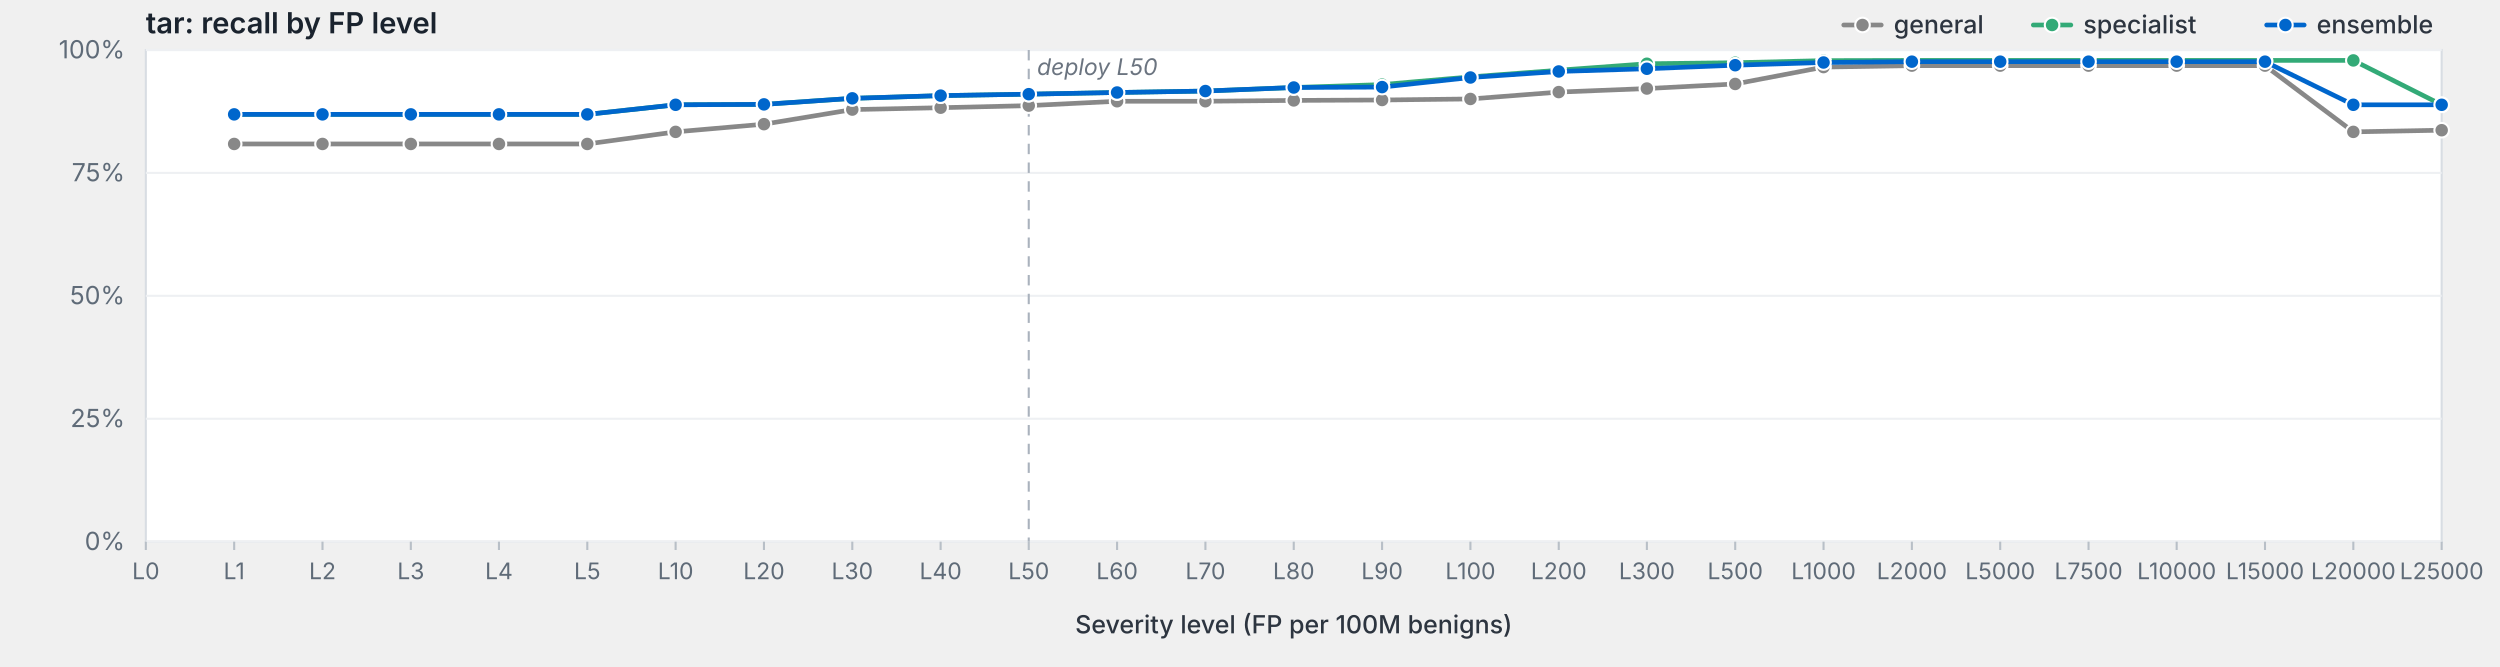
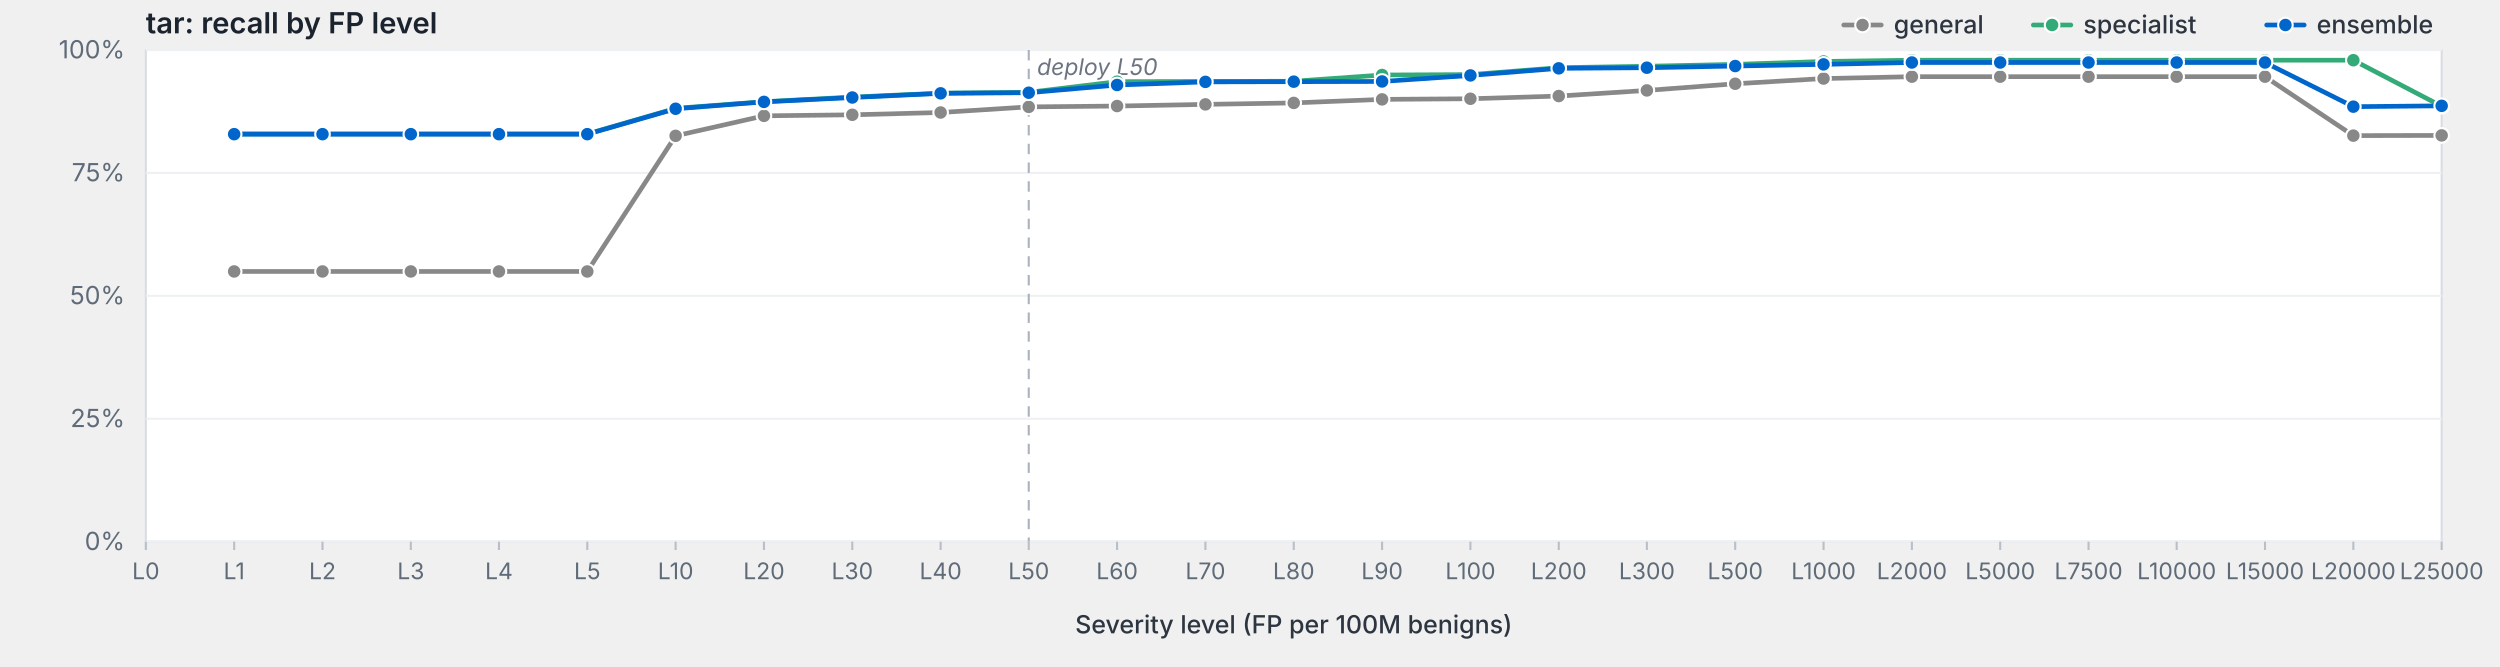
<svg xmlns="http://www.w3.org/2000/svg" viewBox="0 0 1200 320" width="1200" height="320" preserveAspectRatio="xMidYMid meet" role="img" aria-label="tar: recall by FP level">
  <style>svg { background: #fdfdfd; }.frame { fill: #fff; stroke: #d8dde3; stroke-width: 1; }.grid { stroke: #eef0f3; stroke-width: 1; }.tick { stroke: #b8bfc7; stroke-width: 1; }.axis-label { fill: #5f6b78; font-family: -apple-system, BlinkMacSystemFont, "Segoe UI", system-ui, sans-serif; font-size: 12px; }.x-label { fill: #5f6b78; font-family: -apple-system, BlinkMacSystemFont, "Segoe UI", system-ui, sans-serif; font-size: 11px; }.axis-title { fill: #2d3540; font-family: -apple-system, BlinkMacSystemFont, "Segoe UI", system-ui, sans-serif; font-size: 12px; font-weight: 500; }.title { fill: #1a232e; font-family: -apple-system, BlinkMacSystemFont, "Segoe UI", system-ui, sans-serif; font-size: 14px; font-weight: 600; }.deploy-marker { stroke: #aab2bd; stroke-width: 1; stroke-dasharray: 5,4; }.deploy-label { fill: #6b7480; font-family: -apple-system, BlinkMacSystemFont, "Segoe UI", system-ui, sans-serif; font-size: 11px; font-style: italic; }.curve { fill: none; stroke-width: 2.25; stroke-linejoin: round; stroke-linecap: round; }.marker { stroke: #fff; stroke-width: 1; }.legend-text { fill: #2d3540; font-family: -apple-system, BlinkMacSystemFont, "Segoe UI", system-ui, sans-serif; font-size: 12px; font-weight: 500; }</style>
  <text class="title" x="70" y="16">tar: recall by FP level</text>
  <rect class="frame" x="70" y="24" width="1102" height="236" />
  <line class="grid" x1="70" y1="260.0" x2="1172" y2="260.0" />
  <text class="axis-label" x="60" y="264.0" text-anchor="end">0%</text>
  <line class="grid" x1="70" y1="201.0" x2="1172" y2="201.0" />
  <text class="axis-label" x="60" y="205.0" text-anchor="end">25%</text>
  <line class="grid" x1="70" y1="142.0" x2="1172" y2="142.0" />
  <text class="axis-label" x="60" y="146.0" text-anchor="end">50%</text>
  <line class="grid" x1="70" y1="83.0" x2="1172" y2="83.0" />
  <text class="axis-label" x="60" y="87.0" text-anchor="end">75%</text>
  <line class="grid" x1="70" y1="24.0" x2="1172" y2="24.0" />
  <text class="axis-label" x="60" y="28.0" text-anchor="end">100%</text>
  <line class="deploy-marker" x1="493.8" y1="24" x2="493.8" y2="260" />
  <text class="deploy-label" x="497.8" y="36" text-anchor="start">deploy L50</text>
  <line class="tick" x1="70.0" y1="260" x2="70.0" y2="264" />
  <text class="x-label" x="70.0" y="278" text-anchor="middle">L0</text>
  <line class="tick" x1="112.4" y1="260" x2="112.4" y2="264" />
  <text class="x-label" x="112.4" y="278" text-anchor="middle">L1</text>
  <line class="tick" x1="154.8" y1="260" x2="154.8" y2="264" />
  <text class="x-label" x="154.8" y="278" text-anchor="middle">L2</text>
  <line class="tick" x1="197.2" y1="260" x2="197.2" y2="264" />
  <text class="x-label" x="197.2" y="278" text-anchor="middle">L3</text>
  <line class="tick" x1="239.5" y1="260" x2="239.5" y2="264" />
  <text class="x-label" x="239.5" y="278" text-anchor="middle">L4</text>
  <line class="tick" x1="281.9" y1="260" x2="281.9" y2="264" />
  <text class="x-label" x="281.9" y="278" text-anchor="middle">L5</text>
  <line class="tick" x1="324.3" y1="260" x2="324.3" y2="264" />
  <text class="x-label" x="324.3" y="278" text-anchor="middle">L10</text>
  <line class="tick" x1="366.7" y1="260" x2="366.7" y2="264" />
  <text class="x-label" x="366.7" y="278" text-anchor="middle">L20</text>
  <line class="tick" x1="409.1" y1="260" x2="409.1" y2="264" />
  <text class="x-label" x="409.1" y="278" text-anchor="middle">L30</text>
  <line class="tick" x1="451.5" y1="260" x2="451.5" y2="264" />
  <text class="x-label" x="451.5" y="278" text-anchor="middle">L40</text>
  <line class="tick" x1="493.8" y1="260" x2="493.8" y2="264" />
  <text class="x-label" x="493.8" y="278" text-anchor="middle">L50</text>
  <line class="tick" x1="536.2" y1="260" x2="536.2" y2="264" />
  <text class="x-label" x="536.2" y="278" text-anchor="middle">L60</text>
  <line class="tick" x1="578.6" y1="260" x2="578.6" y2="264" />
  <text class="x-label" x="578.6" y="278" text-anchor="middle">L70</text>
  <line class="tick" x1="621.0" y1="260" x2="621.0" y2="264" />
  <text class="x-label" x="621.0" y="278" text-anchor="middle">L80</text>
  <line class="tick" x1="663.4" y1="260" x2="663.4" y2="264" />
  <text class="x-label" x="663.4" y="278" text-anchor="middle">L90</text>
  <line class="tick" x1="705.8" y1="260" x2="705.8" y2="264" />
  <text class="x-label" x="705.8" y="278" text-anchor="middle">L100</text>
  <line class="tick" x1="748.2" y1="260" x2="748.2" y2="264" />
  <text class="x-label" x="748.2" y="278" text-anchor="middle">L200</text>
  <line class="tick" x1="790.5" y1="260" x2="790.5" y2="264" />
  <text class="x-label" x="790.5" y="278" text-anchor="middle">L300</text>
  <line class="tick" x1="832.9" y1="260" x2="832.9" y2="264" />
  <text class="x-label" x="832.9" y="278" text-anchor="middle">L500</text>
  <line class="tick" x1="875.3" y1="260" x2="875.3" y2="264" />
  <text class="x-label" x="875.3" y="278" text-anchor="middle">L1000</text>
  <line class="tick" x1="917.7" y1="260" x2="917.7" y2="264" />
  <text class="x-label" x="917.7" y="278" text-anchor="middle">L2000</text>
  <line class="tick" x1="960.1" y1="260" x2="960.1" y2="264" />
  <text class="x-label" x="960.1" y="278" text-anchor="middle">L5000</text>
  <line class="tick" x1="1002.5" y1="260" x2="1002.5" y2="264" />
  <text class="x-label" x="1002.5" y="278" text-anchor="middle">L7500</text>
  <line class="tick" x1="1044.8" y1="260" x2="1044.8" y2="264" />
  <text class="x-label" x="1044.8" y="278" text-anchor="middle">L10000</text>
  <line class="tick" x1="1087.2" y1="260" x2="1087.2" y2="264" />
  <text class="x-label" x="1087.2" y="278" text-anchor="middle">L15000</text>
  <line class="tick" x1="1129.6" y1="260" x2="1129.6" y2="264" />
  <text class="x-label" x="1129.6" y="278" text-anchor="middle">L20000</text>
  <line class="tick" x1="1172.0" y1="260" x2="1172.0" y2="264" />
  <text class="x-label" x="1172.0" y="278" text-anchor="middle">L25000</text>
  <text class="axis-title" x="621.0" y="304" text-anchor="middle">Severity level (FP per 100M benigns)</text>
-   <path class="curve" d="M112.4,69.1 L154.8,69.1 L197.2,69.1 L239.5,69.1 L281.9,69.1 L324.3,63.3 L366.7,59.6 L409.1,52.6 L451.5,51.7 L493.8,50.7 L536.2,48.6 L578.6,48.6 L621.0,48.2 L663.4,48.0 L705.8,47.5 L748.2,44.2 L790.5,42.5 L832.9,40.3 L875.3,32.2 L917.7,31.5 L960.1,31.5 L1002.5,31.5 L1044.8,31.5 L1087.2,31.5 L1129.6,63.3 L1172.0,62.5" stroke="#888" />
-   <circle class="marker" cx="112.4" cy="69.1" r="3.5" fill="#888" />
-   <circle class="marker" cx="154.8" cy="69.1" r="3.5" fill="#888" />
-   <circle class="marker" cx="197.2" cy="69.1" r="3.5" fill="#888" />
-   <circle class="marker" cx="239.5" cy="69.1" r="3.5" fill="#888" />
-   <circle class="marker" cx="281.9" cy="69.1" r="3.5" fill="#888" />
-   <circle class="marker" cx="324.3" cy="63.3" r="3.5" fill="#888" />
-   <circle class="marker" cx="366.7" cy="59.6" r="3.5" fill="#888" />
-   <circle class="marker" cx="409.1" cy="52.6" r="3.5" fill="#888" />
-   <circle class="marker" cx="451.5" cy="51.7" r="3.5" fill="#888" />
-   <circle class="marker" cx="493.8" cy="50.7" r="3.5" fill="#888" />
-   <circle class="marker" cx="536.2" cy="48.6" r="3.5" fill="#888" />
-   <circle class="marker" cx="578.6" cy="48.6" r="3.5" fill="#888" />
-   <circle class="marker" cx="621.0" cy="48.2" r="3.5" fill="#888" />
-   <circle class="marker" cx="663.4" cy="48.0" r="3.5" fill="#888" />
-   <circle class="marker" cx="705.8" cy="47.5" r="3.5" fill="#888" />
-   <circle class="marker" cx="748.2" cy="44.2" r="3.5" fill="#888" />
-   <circle class="marker" cx="790.5" cy="42.5" r="3.5" fill="#888" />
-   <circle class="marker" cx="832.9" cy="40.3" r="3.5" fill="#888" />
-   <circle class="marker" cx="875.3" cy="32.2" r="3.5" fill="#888" />
-   <circle class="marker" cx="917.7" cy="31.5" r="3.5" fill="#888" />
-   <circle class="marker" cx="960.1" cy="31.5" r="3.5" fill="#888" />
-   <circle class="marker" cx="1002.5" cy="31.5" r="3.5" fill="#888" />
-   <circle class="marker" cx="1044.8" cy="31.5" r="3.5" fill="#888" />
-   <circle class="marker" cx="1087.2" cy="31.5" r="3.5" fill="#888" />
-   <circle class="marker" cx="1129.6" cy="63.3" r="3.5" fill="#888" />
-   <circle class="marker" cx="1172.0" cy="62.5" r="3.5" fill="#888" />
-   <path class="curve" d="M112.4,54.9 L154.8,54.9 L197.2,54.9 L239.5,54.9 L281.9,54.9 L324.3,50.3 L366.7,50.1 L409.1,47.2 L451.5,45.9 L493.8,45.2 L536.2,44.4 L578.6,43.7 L621.0,42.0 L663.4,40.6 L705.8,36.9 L748.2,33.7 L790.5,30.6 L832.9,30.1 L875.3,29.1 L917.7,29.0 L960.1,29.0 L1002.5,29.0 L1044.8,29.0 L1087.2,29.0 L1129.6,29.0 L1172.0,50.3" stroke="#3a7" />
-   <circle class="marker" cx="112.4" cy="54.9" r="3.5" fill="#3a7" />
-   <circle class="marker" cx="154.8" cy="54.9" r="3.5" fill="#3a7" />
-   <circle class="marker" cx="197.2" cy="54.9" r="3.5" fill="#3a7" />
-   <circle class="marker" cx="239.5" cy="54.9" r="3.5" fill="#3a7" />
-   <circle class="marker" cx="281.9" cy="54.9" r="3.5" fill="#3a7" />
-   <circle class="marker" cx="324.3" cy="50.3" r="3.5" fill="#3a7" />
-   <circle class="marker" cx="366.7" cy="50.1" r="3.5" fill="#3a7" />
-   <circle class="marker" cx="409.1" cy="47.2" r="3.5" fill="#3a7" />
-   <circle class="marker" cx="451.5" cy="45.9" r="3.5" fill="#3a7" />
-   <circle class="marker" cx="493.8" cy="45.2" r="3.5" fill="#3a7" />
-   <circle class="marker" cx="536.2" cy="44.4" r="3.5" fill="#3a7" />
-   <circle class="marker" cx="578.6" cy="43.7" r="3.5" fill="#3a7" />
-   <circle class="marker" cx="621.0" cy="42.0" r="3.5" fill="#3a7" />
-   <circle class="marker" cx="663.4" cy="40.6" r="3.5" fill="#3a7" />
-   <circle class="marker" cx="705.8" cy="36.9" r="3.5" fill="#3a7" />
-   <circle class="marker" cx="748.2" cy="33.7" r="3.5" fill="#3a7" />
-   <circle class="marker" cx="790.5" cy="30.6" r="3.5" fill="#3a7" />
-   <circle class="marker" cx="832.9" cy="30.1" r="3.5" fill="#3a7" />
-   <circle class="marker" cx="875.3" cy="29.1" r="3.5" fill="#3a7" />
-   <circle class="marker" cx="917.7" cy="29.0" r="3.5" fill="#3a7" />
-   <circle class="marker" cx="960.1" cy="29.0" r="3.5" fill="#3a7" />
-   <circle class="marker" cx="1002.5" cy="29.0" r="3.5" fill="#3a7" />
-   <circle class="marker" cx="1044.8" cy="29.0" r="3.5" fill="#3a7" />
-   <circle class="marker" cx="1087.2" cy="29.0" r="3.5" fill="#3a7" />
-   <circle class="marker" cx="1129.6" cy="29.0" r="3.5" fill="#3a7" />
-   <circle class="marker" cx="1172.0" cy="50.3" r="3.5" fill="#3a7" />
-   <path class="curve" d="M112.4,54.9 L154.8,54.9 L197.2,54.9 L239.5,54.9 L281.9,54.9 L324.3,50.3 L366.7,50.1 L409.1,47.2 L451.5,45.9 L493.8,45.2 L536.2,44.4 L578.6,43.7 L621.0,42.0 L663.4,41.8 L705.8,37.2 L748.2,34.3 L790.5,33.0 L832.9,31.3 L875.3,30.0 L917.7,29.6 L960.1,29.6 L1002.5,29.6 L1044.8,29.6 L1087.2,29.6 L1129.6,50.3 L1172.0,50.3" stroke="#06c" />
-   <circle class="marker" cx="112.4" cy="54.9" r="3.5" fill="#06c" />
-   <circle class="marker" cx="154.8" cy="54.9" r="3.5" fill="#06c" />
-   <circle class="marker" cx="197.2" cy="54.9" r="3.5" fill="#06c" />
-   <circle class="marker" cx="239.5" cy="54.9" r="3.5" fill="#06c" />
-   <circle class="marker" cx="281.9" cy="54.9" r="3.5" fill="#06c" />
-   <circle class="marker" cx="324.3" cy="50.3" r="3.5" fill="#06c" />
-   <circle class="marker" cx="366.7" cy="50.1" r="3.5" fill="#06c" />
-   <circle class="marker" cx="409.1" cy="47.2" r="3.5" fill="#06c" />
-   <circle class="marker" cx="451.5" cy="45.9" r="3.5" fill="#06c" />
-   <circle class="marker" cx="493.8" cy="45.2" r="3.5" fill="#06c" />
-   <circle class="marker" cx="536.2" cy="44.4" r="3.5" fill="#06c" />
-   <circle class="marker" cx="578.6" cy="43.7" r="3.5" fill="#06c" />
-   <circle class="marker" cx="621.0" cy="42.0" r="3.5" fill="#06c" />
-   <circle class="marker" cx="663.4" cy="41.8" r="3.5" fill="#06c" />
-   <circle class="marker" cx="705.8" cy="37.2" r="3.5" fill="#06c" />
-   <circle class="marker" cx="748.2" cy="34.3" r="3.5" fill="#06c" />
-   <circle class="marker" cx="790.5" cy="33.0" r="3.5" fill="#06c" />
-   <circle class="marker" cx="832.9" cy="31.3" r="3.5" fill="#06c" />
-   <circle class="marker" cx="875.3" cy="30.0" r="3.5" fill="#06c" />
-   <circle class="marker" cx="917.7" cy="29.6" r="3.5" fill="#06c" />
-   <circle class="marker" cx="960.1" cy="29.6" r="3.5" fill="#06c" />
-   <circle class="marker" cx="1002.5" cy="29.6" r="3.5" fill="#06c" />
-   <circle class="marker" cx="1044.8" cy="29.6" r="3.5" fill="#06c" />
-   <circle class="marker" cx="1087.2" cy="29.6" r="3.5" fill="#06c" />
-   <circle class="marker" cx="1129.6" cy="50.3" r="3.5" fill="#06c" />
-   <circle class="marker" cx="1172.0" cy="50.3" r="3.5" fill="#06c" />
+   <path class="curve" d="M112.4,130.3 L154.8,130.3 L197.2,130.3 L239.5,130.3 L281.9,130.3 L324.3,65.2 L366.7,55.6 L409.1,55.1 L451.5,54.0 L493.8,51.3 L536.2,50.9 L578.6,50.1 L621.0,49.4 L663.4,47.7 L705.8,47.4 L748.2,46.1 L790.5,43.4 L832.9,40.2 L875.3,37.7 L917.7,36.8 L960.1,36.8 L1002.5,36.8 L1044.8,36.8 L1087.2,36.8 L1129.6,65.1 L1172.0,65.0" stroke="#888" />
+   <circle class="marker" cx="112.4" cy="130.3" r="3.5" fill="#888" />
+   <circle class="marker" cx="154.8" cy="130.3" r="3.5" fill="#888" />
+   <circle class="marker" cx="197.2" cy="130.3" r="3.5" fill="#888" />
+   <circle class="marker" cx="239.5" cy="130.3" r="3.5" fill="#888" />
+   <circle class="marker" cx="281.9" cy="130.3" r="3.5" fill="#888" />
+   <circle class="marker" cx="324.3" cy="65.2" r="3.5" fill="#888" />
+   <circle class="marker" cx="366.7" cy="55.6" r="3.5" fill="#888" />
+   <circle class="marker" cx="409.1" cy="55.1" r="3.5" fill="#888" />
+   <circle class="marker" cx="451.5" cy="54.0" r="3.5" fill="#888" />
+   <circle class="marker" cx="493.8" cy="51.3" r="3.5" fill="#888" />
+   <circle class="marker" cx="536.2" cy="50.9" r="3.5" fill="#888" />
+   <circle class="marker" cx="578.6" cy="50.1" r="3.5" fill="#888" />
+   <circle class="marker" cx="621.0" cy="49.4" r="3.5" fill="#888" />
+   <circle class="marker" cx="663.4" cy="47.7" r="3.5" fill="#888" />
+   <circle class="marker" cx="705.8" cy="47.4" r="3.5" fill="#888" />
+   <circle class="marker" cx="748.2" cy="46.1" r="3.5" fill="#888" />
+   <circle class="marker" cx="790.5" cy="43.4" r="3.5" fill="#888" />
+   <circle class="marker" cx="832.9" cy="40.2" r="3.5" fill="#888" />
+   <circle class="marker" cx="875.3" cy="37.7" r="3.5" fill="#888" />
+   <circle class="marker" cx="917.7" cy="36.8" r="3.5" fill="#888" />
+   <circle class="marker" cx="960.1" cy="36.8" r="3.5" fill="#888" />
+   <circle class="marker" cx="1002.5" cy="36.8" r="3.5" fill="#888" />
+   <circle class="marker" cx="1044.8" cy="36.8" r="3.5" fill="#888" />
+   <circle class="marker" cx="1087.2" cy="36.8" r="3.5" fill="#888" />
+   <circle class="marker" cx="1129.6" cy="65.1" r="3.5" fill="#888" />
+   <circle class="marker" cx="1172.0" cy="65.0" r="3.5" fill="#888" />
+   <path class="curve" d="M112.4,64.3 L154.8,64.3 L197.2,64.3 L239.5,64.3 L281.9,64.3 L324.3,52.0 L366.7,48.8 L409.1,46.6 L451.5,44.7 L493.8,44.3 L536.2,39.2 L578.6,39.1 L621.0,39.0 L663.4,36.0 L705.8,35.8 L748.2,32.5 L790.5,31.8 L832.9,30.9 L875.3,29.5 L917.7,28.9 L960.1,28.9 L1002.5,28.9 L1044.8,28.9 L1087.2,28.9 L1129.6,28.9 L1172.0,51.0" stroke="#3a7" />
+   <circle class="marker" cx="112.4" cy="64.3" r="3.5" fill="#3a7" />
+   <circle class="marker" cx="154.8" cy="64.3" r="3.5" fill="#3a7" />
+   <circle class="marker" cx="197.2" cy="64.3" r="3.5" fill="#3a7" />
+   <circle class="marker" cx="239.5" cy="64.3" r="3.5" fill="#3a7" />
+   <circle class="marker" cx="281.9" cy="64.3" r="3.5" fill="#3a7" />
+   <circle class="marker" cx="324.3" cy="52.0" r="3.5" fill="#3a7" />
+   <circle class="marker" cx="366.7" cy="48.8" r="3.5" fill="#3a7" />
+   <circle class="marker" cx="409.1" cy="46.6" r="3.5" fill="#3a7" />
+   <circle class="marker" cx="451.5" cy="44.7" r="3.5" fill="#3a7" />
+   <circle class="marker" cx="493.8" cy="44.3" r="3.5" fill="#3a7" />
+   <circle class="marker" cx="536.2" cy="39.2" r="3.5" fill="#3a7" />
+   <circle class="marker" cx="578.6" cy="39.1" r="3.5" fill="#3a7" />
+   <circle class="marker" cx="621.0" cy="39.0" r="3.5" fill="#3a7" />
+   <circle class="marker" cx="663.4" cy="36.0" r="3.5" fill="#3a7" />
+   <circle class="marker" cx="705.8" cy="35.8" r="3.5" fill="#3a7" />
+   <circle class="marker" cx="748.2" cy="32.5" r="3.5" fill="#3a7" />
+   <circle class="marker" cx="790.5" cy="31.8" r="3.5" fill="#3a7" />
+   <circle class="marker" cx="832.9" cy="30.9" r="3.5" fill="#3a7" />
+   <circle class="marker" cx="875.3" cy="29.5" r="3.5" fill="#3a7" />
+   <circle class="marker" cx="917.7" cy="28.9" r="3.5" fill="#3a7" />
+   <circle class="marker" cx="960.1" cy="28.9" r="3.5" fill="#3a7" />
+   <circle class="marker" cx="1002.5" cy="28.9" r="3.5" fill="#3a7" />
+   <circle class="marker" cx="1044.8" cy="28.9" r="3.5" fill="#3a7" />
+   <circle class="marker" cx="1087.2" cy="28.9" r="3.5" fill="#3a7" />
+   <circle class="marker" cx="1129.6" cy="28.9" r="3.5" fill="#3a7" />
+   <circle class="marker" cx="1172.0" cy="51.0" r="3.5" fill="#3a7" />
+   <path class="curve" d="M112.4,64.4 L154.8,64.4 L197.2,64.4 L239.5,64.4 L281.9,64.4 L324.3,52.2 L366.7,48.9 L409.1,46.8 L451.5,44.8 L493.8,44.5 L536.2,40.8 L578.6,39.3 L621.0,39.2 L663.4,39.1 L705.8,36.2 L748.2,32.8 L790.5,32.5 L832.9,31.7 L875.3,30.9 L917.7,30.0 L960.1,30.0 L1002.5,30.0 L1044.8,30.0 L1087.2,30.0 L1129.6,51.2 L1172.0,50.8" stroke="#06c" />
+   <circle class="marker" cx="112.4" cy="64.4" r="3.5" fill="#06c" />
+   <circle class="marker" cx="154.8" cy="64.4" r="3.5" fill="#06c" />
+   <circle class="marker" cx="197.2" cy="64.4" r="3.5" fill="#06c" />
+   <circle class="marker" cx="239.5" cy="64.4" r="3.5" fill="#06c" />
+   <circle class="marker" cx="281.9" cy="64.4" r="3.5" fill="#06c" />
+   <circle class="marker" cx="324.3" cy="52.2" r="3.5" fill="#06c" />
+   <circle class="marker" cx="366.7" cy="48.9" r="3.5" fill="#06c" />
+   <circle class="marker" cx="409.1" cy="46.8" r="3.5" fill="#06c" />
+   <circle class="marker" cx="451.5" cy="44.8" r="3.5" fill="#06c" />
+   <circle class="marker" cx="493.8" cy="44.5" r="3.5" fill="#06c" />
+   <circle class="marker" cx="536.2" cy="40.8" r="3.5" fill="#06c" />
+   <circle class="marker" cx="578.6" cy="39.3" r="3.5" fill="#06c" />
+   <circle class="marker" cx="621.0" cy="39.2" r="3.5" fill="#06c" />
+   <circle class="marker" cx="663.4" cy="39.1" r="3.5" fill="#06c" />
+   <circle class="marker" cx="705.8" cy="36.2" r="3.5" fill="#06c" />
+   <circle class="marker" cx="748.2" cy="32.8" r="3.5" fill="#06c" />
+   <circle class="marker" cx="790.5" cy="32.5" r="3.5" fill="#06c" />
+   <circle class="marker" cx="832.9" cy="31.7" r="3.5" fill="#06c" />
+   <circle class="marker" cx="875.3" cy="30.9" r="3.5" fill="#06c" />
+   <circle class="marker" cx="917.7" cy="30.0" r="3.5" fill="#06c" />
+   <circle class="marker" cx="960.1" cy="30.0" r="3.5" fill="#06c" />
+   <circle class="marker" cx="1002.5" cy="30.0" r="3.5" fill="#06c" />
+   <circle class="marker" cx="1044.8" cy="30.0" r="3.5" fill="#06c" />
+   <circle class="marker" cx="1087.2" cy="30.0" r="3.5" fill="#06c" />
+   <circle class="marker" cx="1129.6" cy="51.2" r="3.5" fill="#06c" />
+   <circle class="marker" cx="1172.0" cy="50.8" r="3.5" fill="#06c" />
  <line x1="1088.0" y1="12.0" x2="1106.0" y2="12.0" stroke="#06c" stroke-width="2.25" stroke-linecap="round" />
  <circle cx="1097.0" cy="12.0" r="3.5" fill="#06c" stroke="#fff" stroke-width="1" />
  <text class="legend-text" x="1112.0" y="16.0">ensemble</text>
  <line x1="976.0" y1="12.0" x2="994.0" y2="12.0" stroke="#3a7" stroke-width="2.25" stroke-linecap="round" />
  <circle cx="985.0" cy="12.0" r="3.5" fill="#3a7" stroke="#fff" stroke-width="1" />
  <text class="legend-text" x="1000.0" y="16.0">specialist</text>
  <line x1="885.0" y1="12.0" x2="903.0" y2="12.0" stroke="#888" stroke-width="2.25" stroke-linecap="round" />
  <circle cx="894.0" cy="12.0" r="3.5" fill="#888" stroke="#fff" stroke-width="1" />
  <text class="legend-text" x="909.0" y="16.0">general</text>
</svg>
